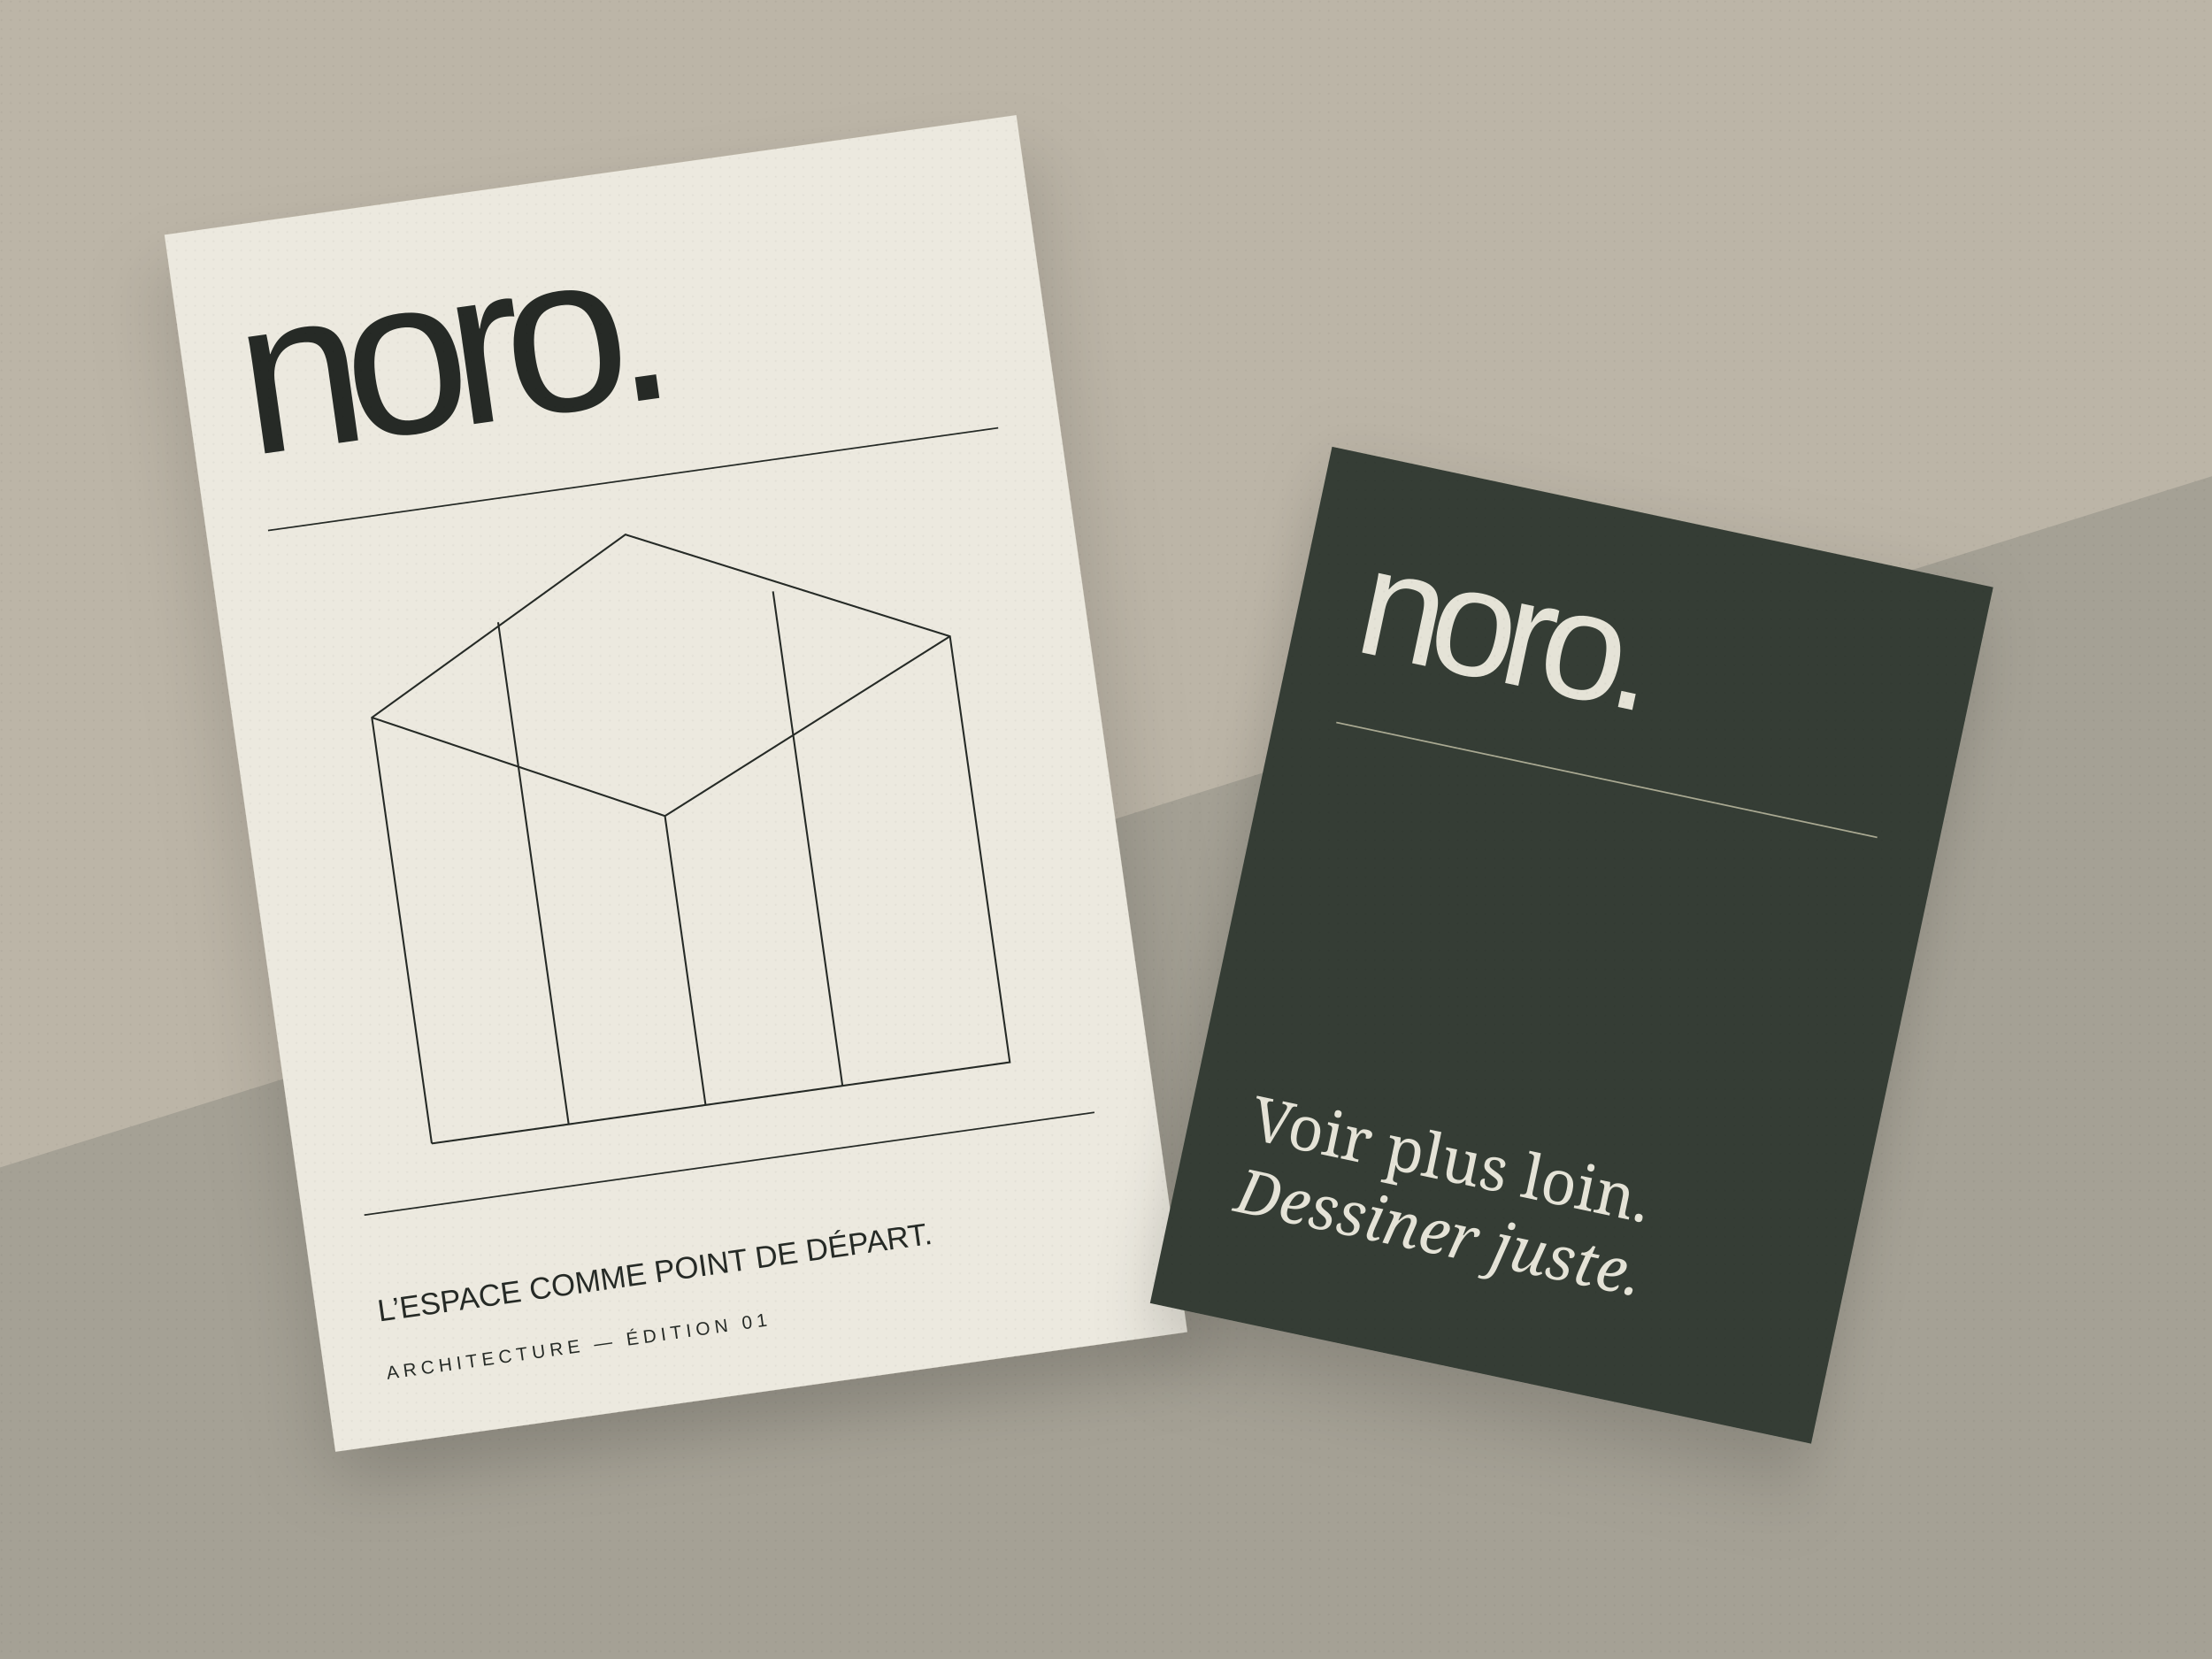
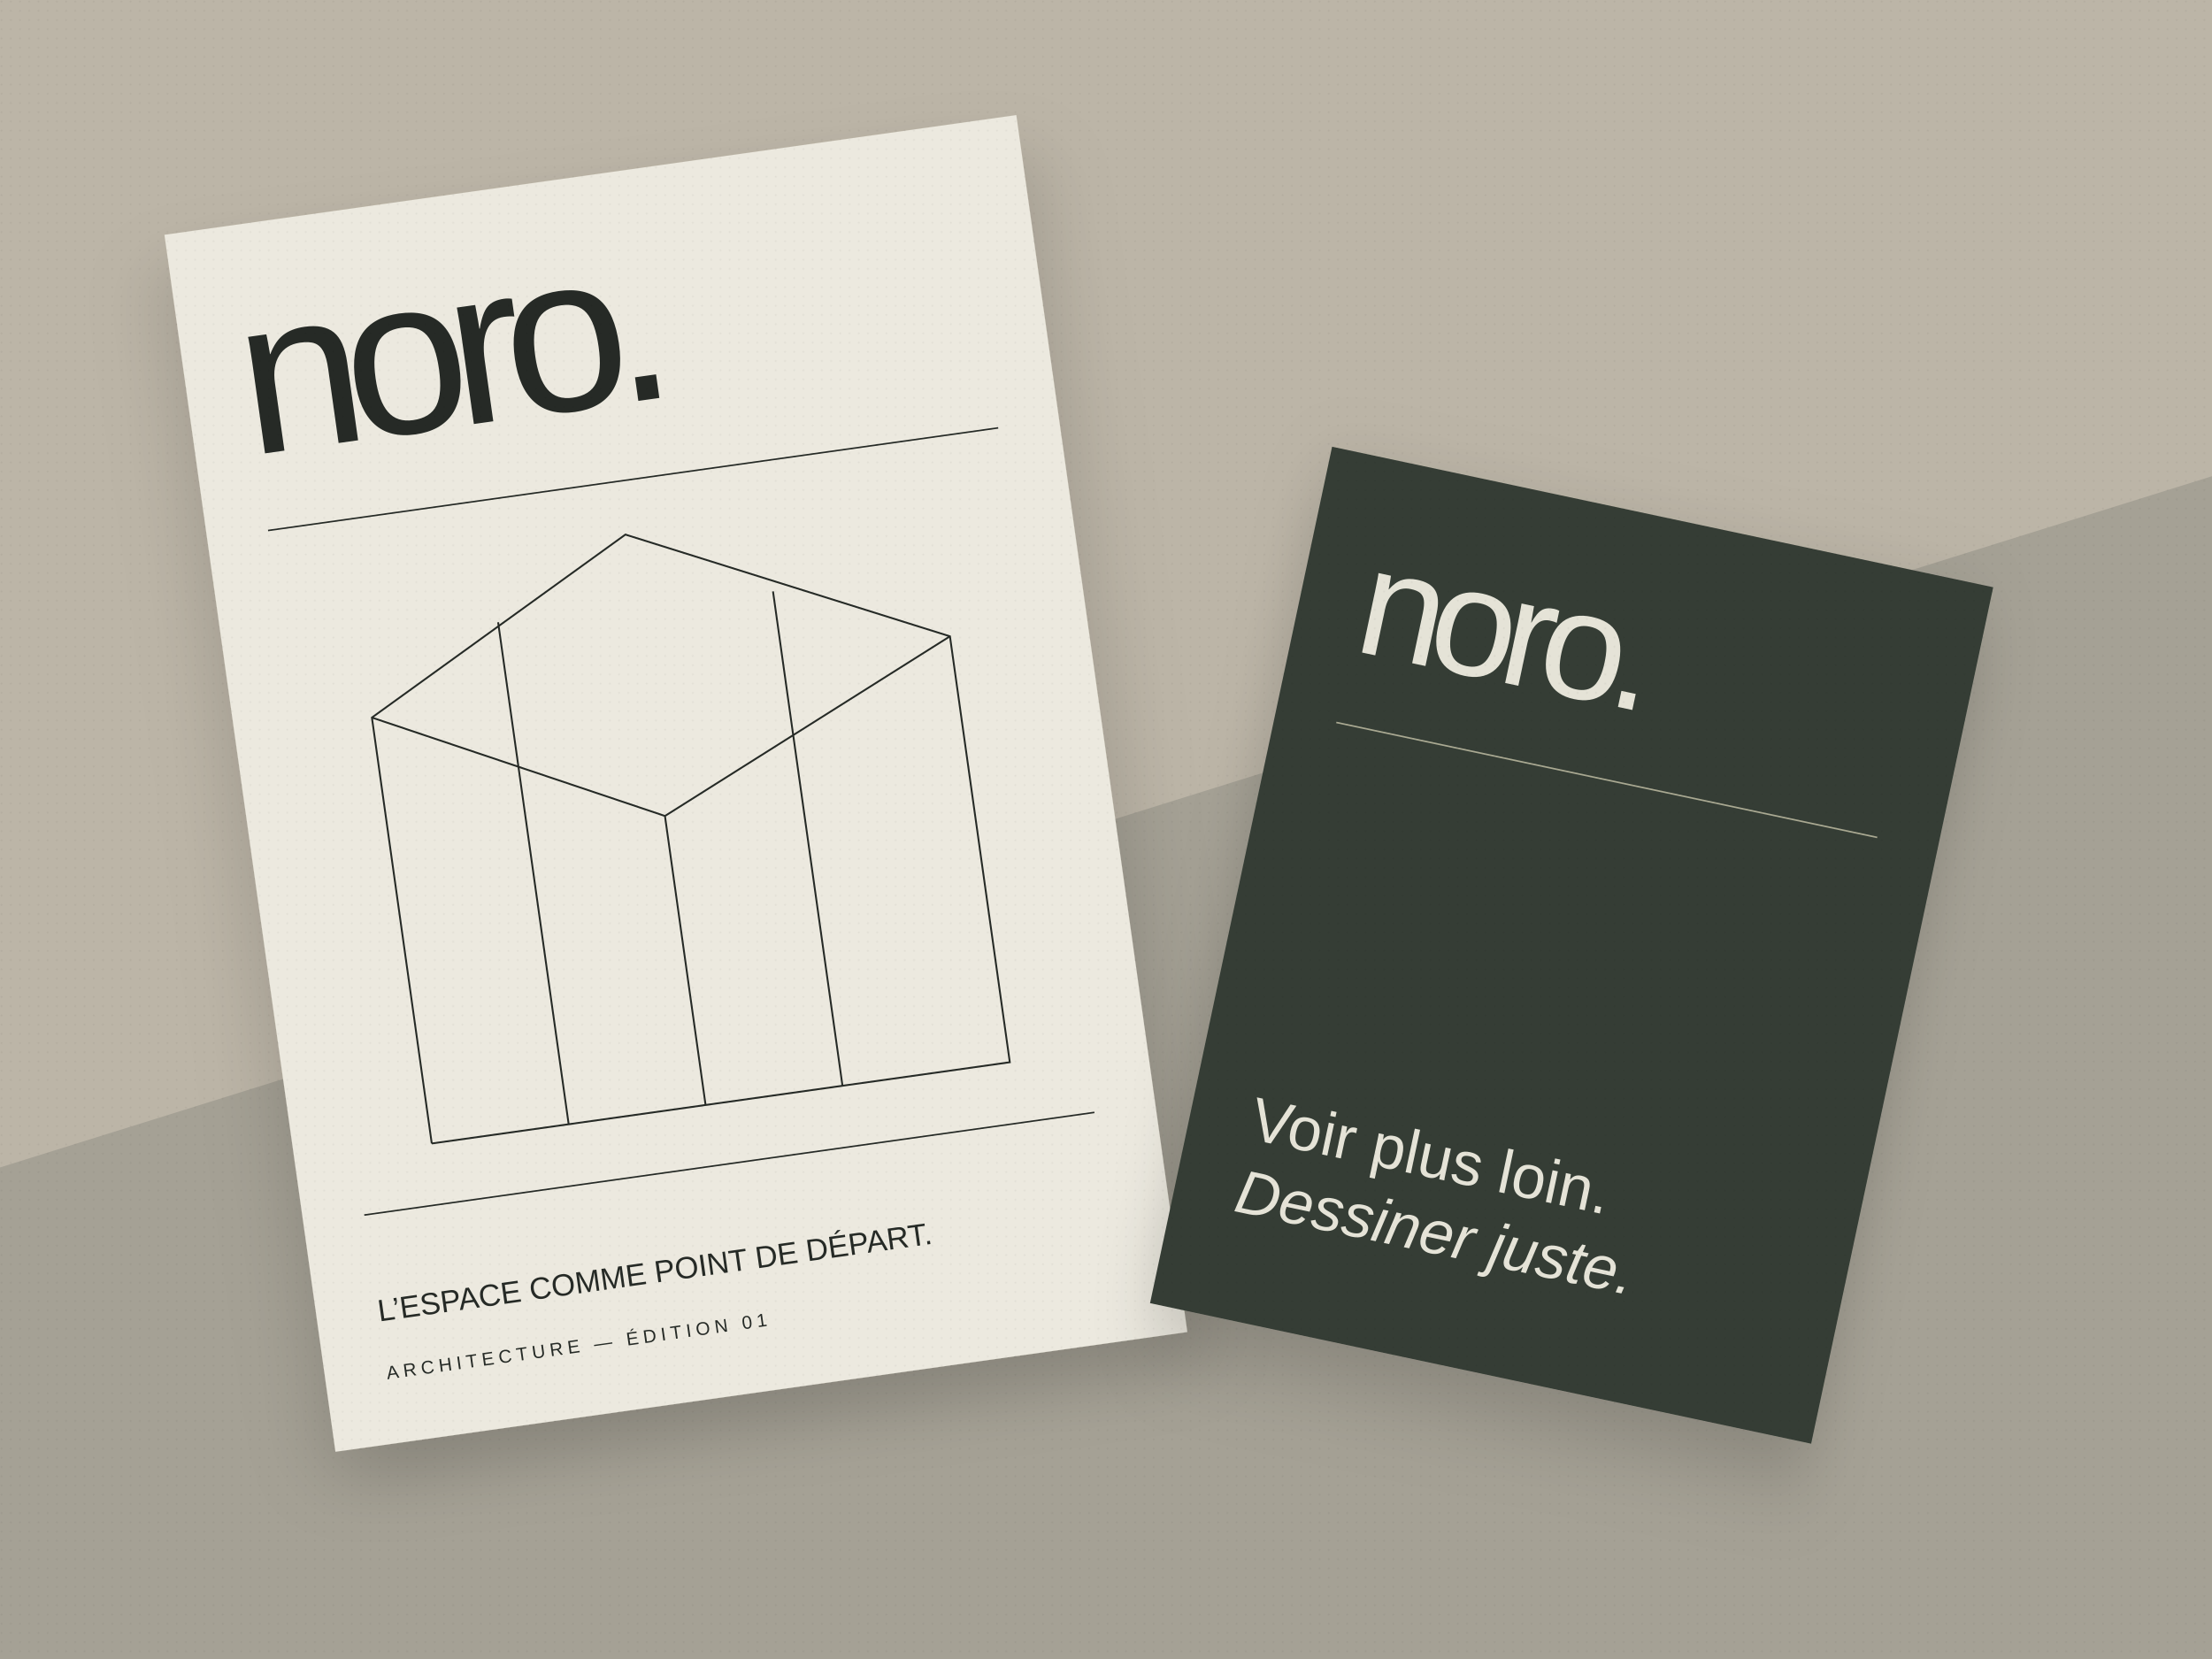
<svg xmlns="http://www.w3.org/2000/svg" width="1440" height="1080" viewBox="0 0 1440 1080" role="img" aria-label="Concept fictif Noro : identité et catalogue d’architecture.">
  <defs>
    <filter id="shadow" x="-50%" y="-50%" width="200%" height="200%">
      <feDropShadow dx="0" dy="22" stdDeviation="24" flood-opacity=".18" />
    </filter>
    <pattern id="grain" width="6" height="6" patternUnits="userSpaceOnUse">
      <circle cx="1" cy="1" r=".6" fill="#000" opacity=".045" />
    </pattern>
  </defs>
  <rect width="1440" height="1080" fill="#bcb5a7" />
  <path d="M0 760 1440 310v770H0" fill="#a5a195" />
  <g transform="translate(160 110) rotate(-8 280 400)" filter="url(#shadow)">
    <rect width="560" height="800" fill="#ece9df" />
    <text x="35" y="150" font-family="Arial" font-size="145" letter-spacing="-12" fill="#252a26">noro.</text>
    <path d="M40 200h480M40 650h480" stroke="#252a26" />
    <path d="M90 610V330l180-95 200 95v280H90m0-280 180 90 200-90M270 420v190m-90-330v330m180-325v325" fill="none" stroke="#252a26" stroke-width="1.2" />
    <text x="40" y="720" font-family="Arial" font-size="20" fill="#252a26">L’ESPACE COMME POINT DE DÉPART.</text>
    <text x="40" y="758" font-family="Arial" font-size="12" letter-spacing="3" fill="#252a26">ARCHITECTURE — ÉDITION 01</text>
  </g>
  <g transform="translate(800 330) rotate(12 220 300)" filter="url(#shadow)">
    <rect width="440" height="570" fill="#343d35" />
    <text x="40" y="127" font-family="Arial" font-size="100" letter-spacing="-8" fill="#e5e3d7">noro.</text>
    <path d="M40 175h360" stroke="#aaa992" />
-     <text x="40" y="452" font-family="Georgia" font-size="40" fill="#e5e3d7">Voir plus loin.</text>
-     <text x="40" y="500" font-family="Georgia" font-style="italic" font-size="40" fill="#e5e3d7">Dessiner juste.</text>
+     <text x="40" y="452" font-family="Arial" font-size="40" fill="#e5e3d7">Voir plus loin.</text>
+     <text x="40" y="500" font-family="Arial" font-style="italic" font-size="40" fill="#e5e3d7">Dessiner juste.</text>
  </g>
  <rect width="1440" height="1080" fill="url(#grain)" />
</svg>
